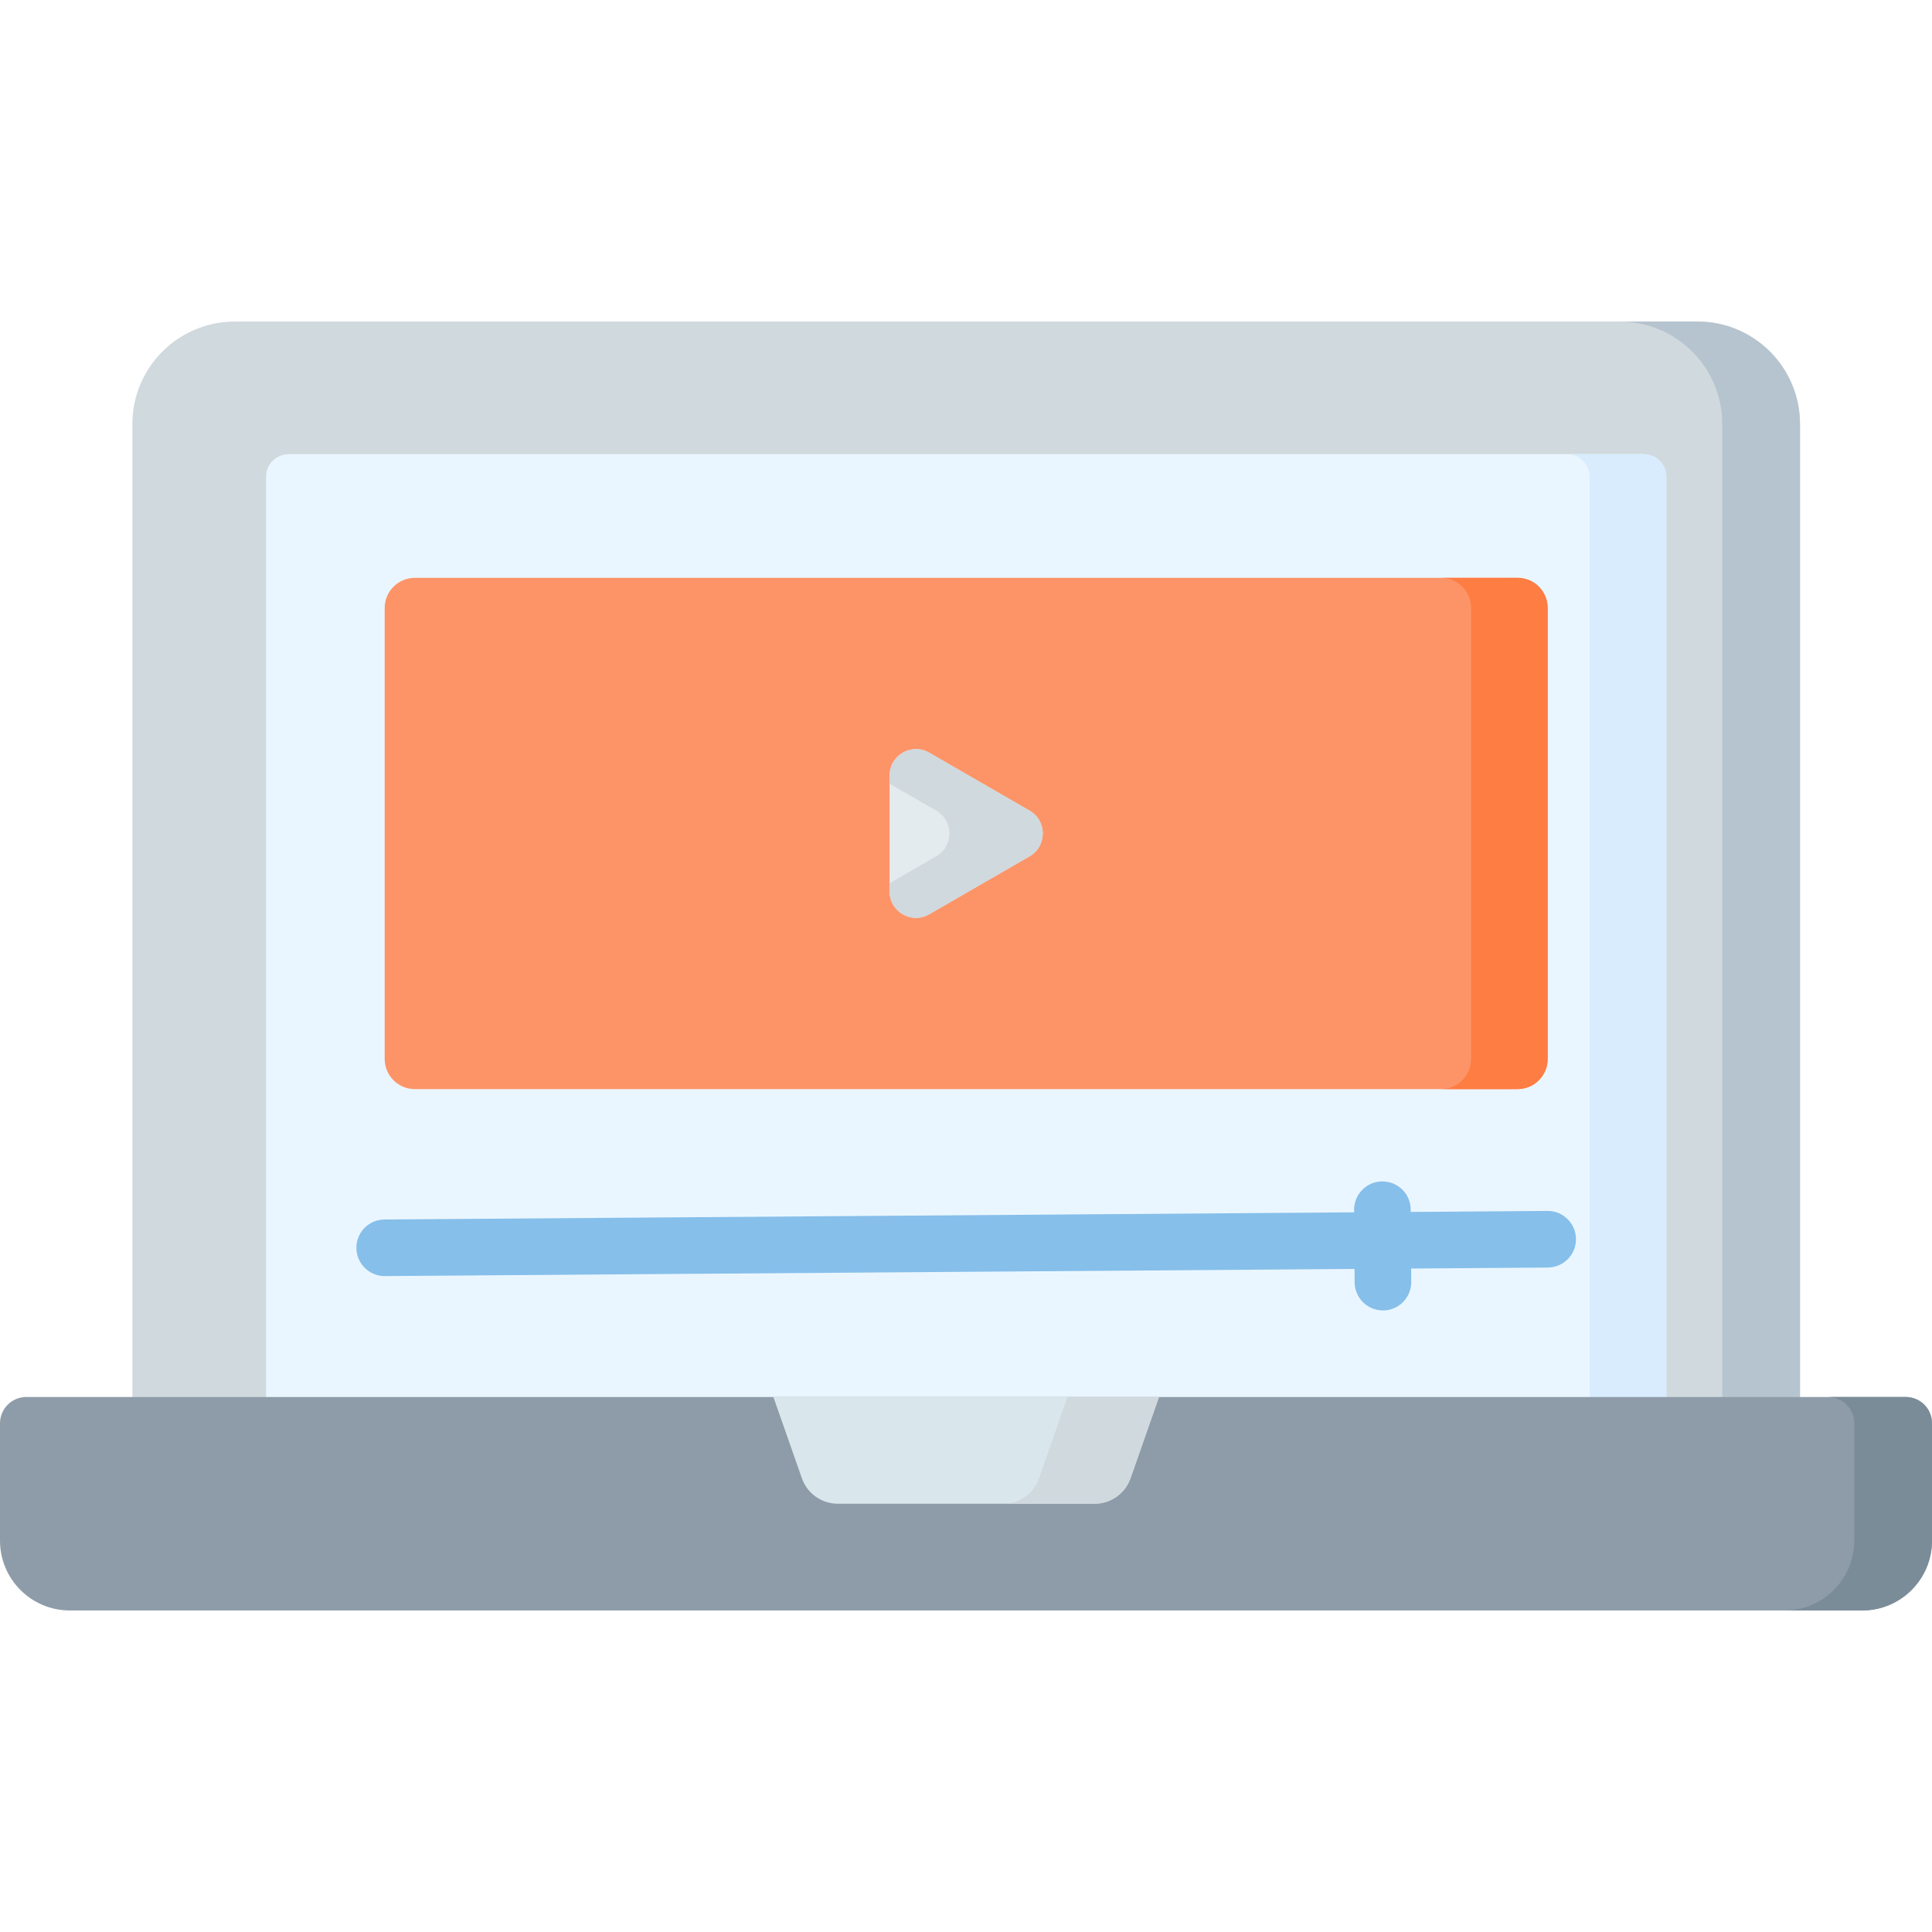
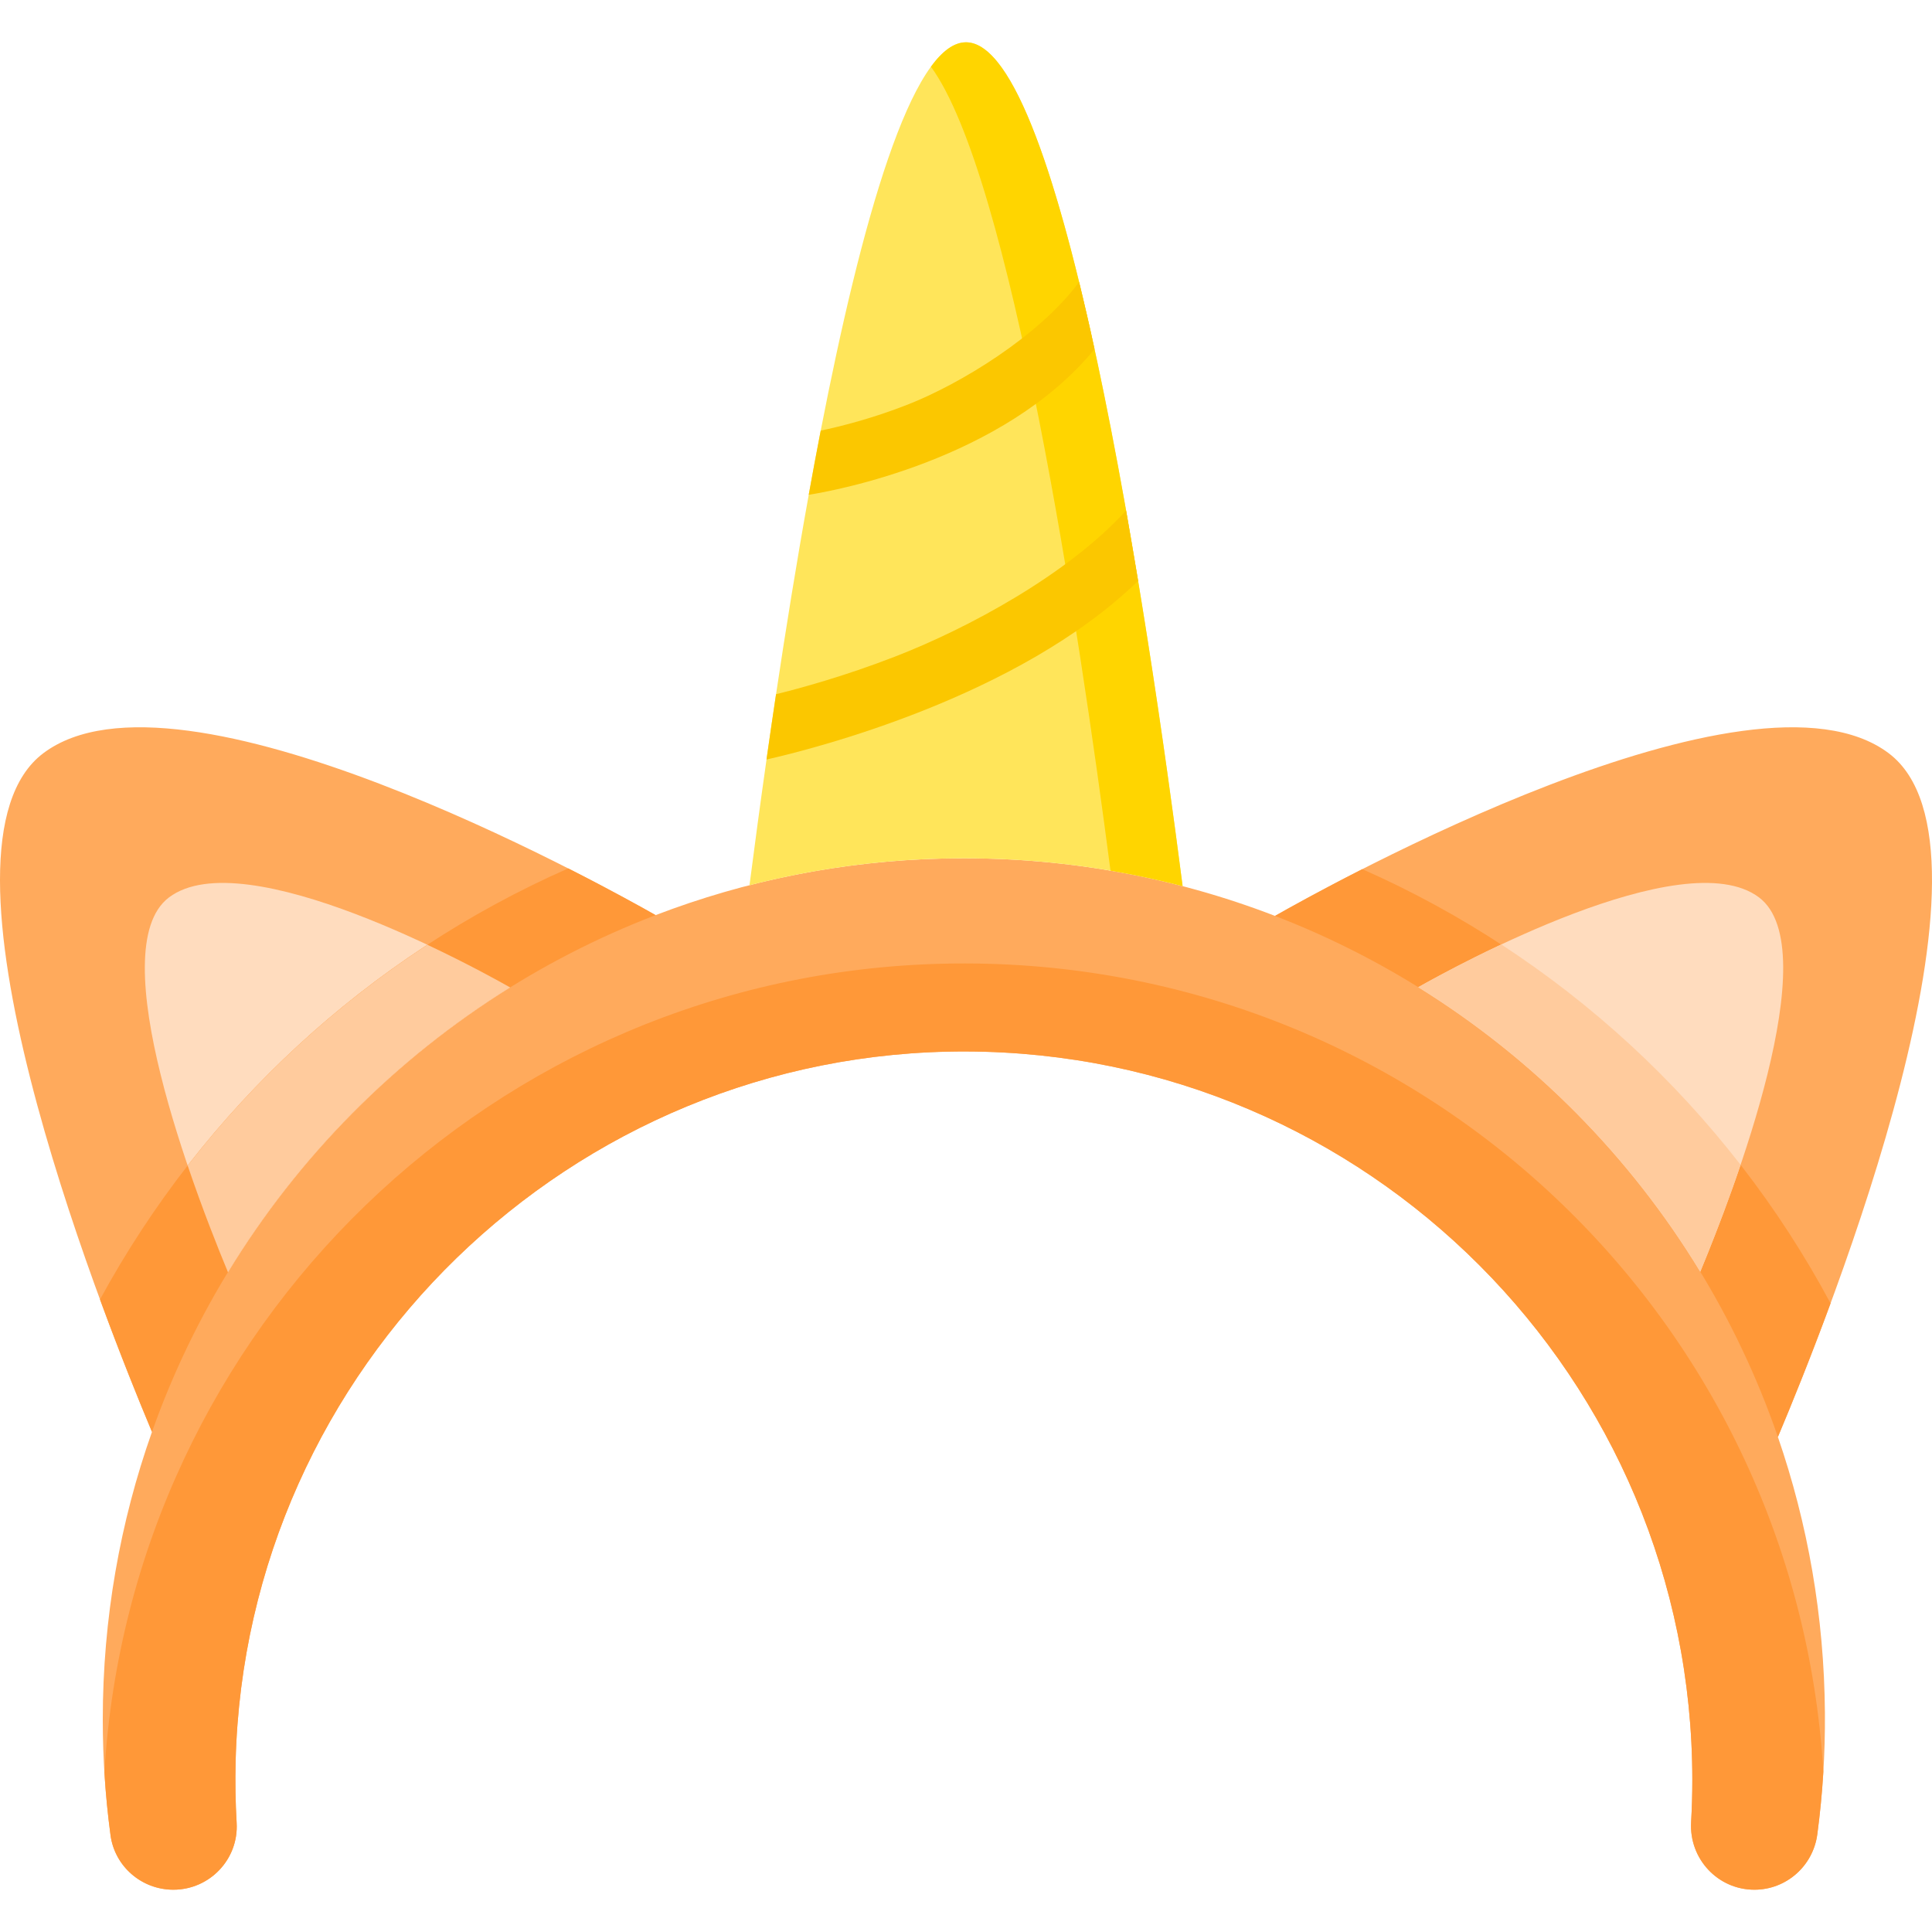
<svg xmlns="http://www.w3.org/2000/svg" id="Capa_1" enable-background="new 0 0 512 512" height="512" viewBox="0 0 512 512" width="512">
-   <g>
-     <path d="m477.022 372.555h-441.945v-260.166c0-15.011 12.169-27.181 27.181-27.181h387.583c15.011 0 27.181 12.169 27.181 27.181z" fill="#d0d9dd" />
-     <path d="m477.02 112.391v260.163h-20.606v-260.163c0-15.011-12.168-27.179-27.18-27.179h20.606c15.012 0 27.18 12.168 27.18 27.179z" fill="#b6c4cf" />
-     <path d="m441.598 372.555h-371.096v-246.194c0-3.314 2.687-6.001 6.001-6.001h359.093c3.314 0 6.001 2.687 6.001 6.001v246.194z" fill="#eaf6ff" />
-     <path d="m441.598 126.362v246.192h-20.328v-246.192c0-3.318-2.689-6.007-6.007-6.007h20.338c3.308 0 5.997 2.69 5.997 6.007z" fill="#d8ecfe" />
-     <path d="m402.161 288.626h-292.222c-4.416 0-7.995-3.58-7.995-7.995v-119.502c0-4.416 3.58-7.995 7.995-7.995h292.222c4.416 0 7.995 3.58 7.995 7.995v119.502c0 4.416-3.58 7.995-7.995 7.995z" fill="#fd9468" />
-     <path d="m410.153 161.125v119.505c0 4.42-3.575 7.995-7.995 7.995h-20.297c4.42 0 7.995-3.575 7.995-7.995v-119.505c0-4.41-3.575-7.995-7.995-7.995h20.297c4.42 0 7.995 3.585 7.995 7.995z" fill="#fe7d43" />
-     <path d="m272.851 214.829-26.617-15.367c-4.658-2.689-10.48.672-10.48 6.051v30.734c0 5.378 5.822 8.74 10.48 6.051l26.617-15.367c4.658-2.689 4.658-9.412 0-12.102z" fill="#e4ebef" />
-     <path d="m272.854 226.93-26.623 15.372c-4.657 2.689-10.478-.68-10.478-6.058v-2.174l12.364-7.14c4.657-2.689 4.657-9.407 0-12.096l-12.364-7.14v-2.184c0-5.378 5.821-8.737 10.478-6.048l26.623 15.372c4.657 2.69 4.657 9.407 0 12.096z" fill="#d0d9dd" />
-     <path d="m410.153 320.909c-.019 0-.038 0-.056 0l-36.239.266-.005-.646c-.03-4.141-3.386-7.455-7.555-7.445-4.142.031-7.475 3.413-7.445 7.555l.005.646-256.965 1.889c-4.142.031-7.475 3.413-7.445 7.555.031 4.123 3.382 7.445 7.499 7.445h.056l256.965-1.889.026 3.55c.031 4.123 3.382 7.445 7.499 7.445h.056c4.142-.031 7.475-3.413 7.445-7.555l-.026-3.549 36.24-.266c4.142-.031 7.475-3.413 7.445-7.555-.032-4.124-3.383-7.446-7.5-7.446z" fill="#86bfea" />
-     <path d="m493.489 426.792h-474.978c-10.223 0-18.511-8.288-18.511-18.511v-31.083c0-3.855 3.125-6.98 6.98-6.98h498.04c3.855 0 6.98 3.125 6.98 6.98v31.083c0 10.223-8.288 18.511-18.511 18.511z" fill="#8d9ca8" />
-     <path d="m511.999 377.203v31.074c0 10.231-8.284 18.515-18.515 18.515h-20.606c10.231 0 18.515-8.283 18.515-18.515v-31.074c0-3.864-3.122-6.986-6.975-6.986h20.606c3.853.001 6.975 3.122 6.975 6.986z" fill="#7a8c98" />
-     <path d="m204.958 370.218 7.545 21.529c1.419 4.048 5.24 6.758 9.53 6.758h68.034c4.29 0 8.111-2.71 9.53-6.758l7.545-21.529z" fill="#d9e7ec" />
-     <path d="m307.143 370.218-7.542 21.534c-1.422 4.049-5.244 6.759-9.53 6.759h-24.253c4.286 0 8.109-2.71 9.53-6.759l7.542-21.534z" fill="#d0d9dd" />
+   <path d="m500.526 199.614c-36.358-27.399-149.113 35.406-162.63 43.11-27.166-10.477-56.839-15.929-87.877-15.206-26.828.624-52.508 5.884-76.277 15-15.008-8.526-126.208-70.079-162.269-42.904-32.977 24.851 14.144 144.89 28.803 179.853-8.437 23.827-13.04 49.467-13.04 76.184 0 10.41.701 20.656 2.054 30.696 1.118 8.296 8.271 14.447 16.642 14.447h.006c9.639 0 17.337-8.09 16.776-17.712-.314-5.39-.407-10.839-.269-16.339 2.633-104.521 89.001-188.393 193.555-188.092 106.358.306 192.483 86.62 192.483 193.049 0 3.753-.108 7.481-.32 11.181-.556 9.702 7.051 17.913 16.768 17.913 8.457 0 15.552-6.289 16.673-14.671 1.406-10.51 2.097-21.247 2.018-32.16-.186-25.659-4.564-50.253-12.461-73.159 13.963-33.113 62.779-156.01 29.365-181.19z" fill="#ffaa5c" />
+   <path d="m313.407 234.838c-20.173-5.255-41.438-7.83-63.383-7.315-17.71.412-34.916 2.854-51.4 7.078 1.267-9.829 2.782-21.131 4.513-33.319.01-.082.021-.175.031-.258.793-5.522 1.617-11.22 2.493-17.051 2.545-16.979 5.45-35.05 8.665-52.843 0-.031.01-.051.01-.082 1.02-5.687 2.081-11.343 3.163-16.927 10.653-54.863 24.098-102.915 38.501-102.915 10.581 0 20.626 25.881 29.435 61.333.185.731.361 1.463.546 2.194 1.391 5.718 2.761 11.663 4.08 17.783 2.947 13.507 5.708 27.828 8.273 42.262.031.165.062.34.093.505 1.102 6.223 2.164 12.456 3.184 18.658 4.965 29.97 8.994 59.075 11.796 80.897z" fill="#ffe55a" />
+   <path d="m294.295 230.726c6.468 1.103 12.843 2.475 19.113 4.108-9.282-72.104-31.831-223.625-57.408-223.625-3.149 0-6.252 2.306-9.29 6.469 21.179 29.018 39.198 148.696 47.585 213.048z" fill="#ffd500" />
+   <path d="m135.193 261.677c-8.978-5.089-70.404-38.929-90.409-23.853-18.086 13.63 6.989 78.551 15.632 99.325 18.657-30.641 44.316-56.548 74.777-75.472z" fill="#ffdcbe" />
+   <path d="m361.025 230.336c-11.566 5.877-20.004 10.607-23.129 12.388 62.288 24.022 111.356 74.534 133.265 138.08 3.254-7.716 8.4-20.31 13.957-35.403-27.29-50.97-71.024-91.612-124.093-115.065z" fill="#ff9838" />
+   <path d="m450.583 337.017c8.692-20.913 33.625-85.591 15.576-99.192-19.935-15.023-80.991 18.522-90.305 23.794 30.444 18.875 56.095 44.727 74.729 75.398z" fill="#ffdcbe" />
+   <path d="m150.582 230.137c-52.927 23.308-96.612 63.724-124.076 114.24 5.388 14.696 10.425 27.112 13.77 35.089 22.271-62.894 71.327-113.117 133.466-136.948-3.413-1.939-11.812-6.624-23.16-12.381z" fill="#ff9838" />
+   <path d="m113.261 250.376c-24.291 15.86-45.77 35.661-63.529 58.503 3.966 11.696 8.074 21.997 10.683 28.271 18.658-30.642 44.317-56.549 74.777-75.472-2.897-1.643-11.262-6.281-21.931-11.302z" fill="#ffcb9d" />
+   <path d="m397.852 250.295c-10.63 4.996-18.999 9.626-21.998 11.324 30.444 18.875 56.096 44.727 74.729 75.398 2.626-6.319 6.735-16.634 10.692-28.327-17.729-22.821-39.169-42.581-63.423-58.395z" fill="#ffcb9d" />
+   <path d="m464.931 500.794c8.457 0 15.552-6.289 16.673-14.671.731-5.469 1.265-11 1.601-16.584-7.305-122.036-109.454-217.031-233.186-214.151-118.895 2.768-215.286 96.476-222.351 214.261.342 5.623.88 11.192 1.622 16.698 1.118 8.296 8.271 14.447 16.642 14.447h.005c9.639 0 17.337-8.09 16.776-17.712-.314-5.39-.407-10.839-.269-16.339 2.634-104.521 89.002-188.393 193.556-188.092 106.358.306 192.483 86.62 192.483 193.049 0 3.753-.108 7.481-.32 11.181-.556 9.702 7.051 17.913 16.768 17.913z" fill="#ff9838" />
+   <g fill="#fbc700">
+     <path d="m290.061 92.515c-24.109 29.445-69.173 37.574-75.736 38.615 0-.031.01-.051.01-.082 1.02-5.687 2.081-11.343 3.163-16.927 4.997-1.051 13.631-3.183 23.212-6.964 13.713-5.409 34.617-18.03 45.27-32.423 1.392 5.717 2.762 11.661 4.081 17.781z" />
+     <path d="m301.61 153.94c-31.784 30.888-86.203 44.57-98.474 47.341.01-.082.021-.175.031-.258.793-5.522 1.617-11.22 2.493-17.051 6.202-1.525 17.999-4.719 31.526-9.963 19.276-7.459 45.899-21.811 61.24-38.728z" />
  </g>
</svg>
